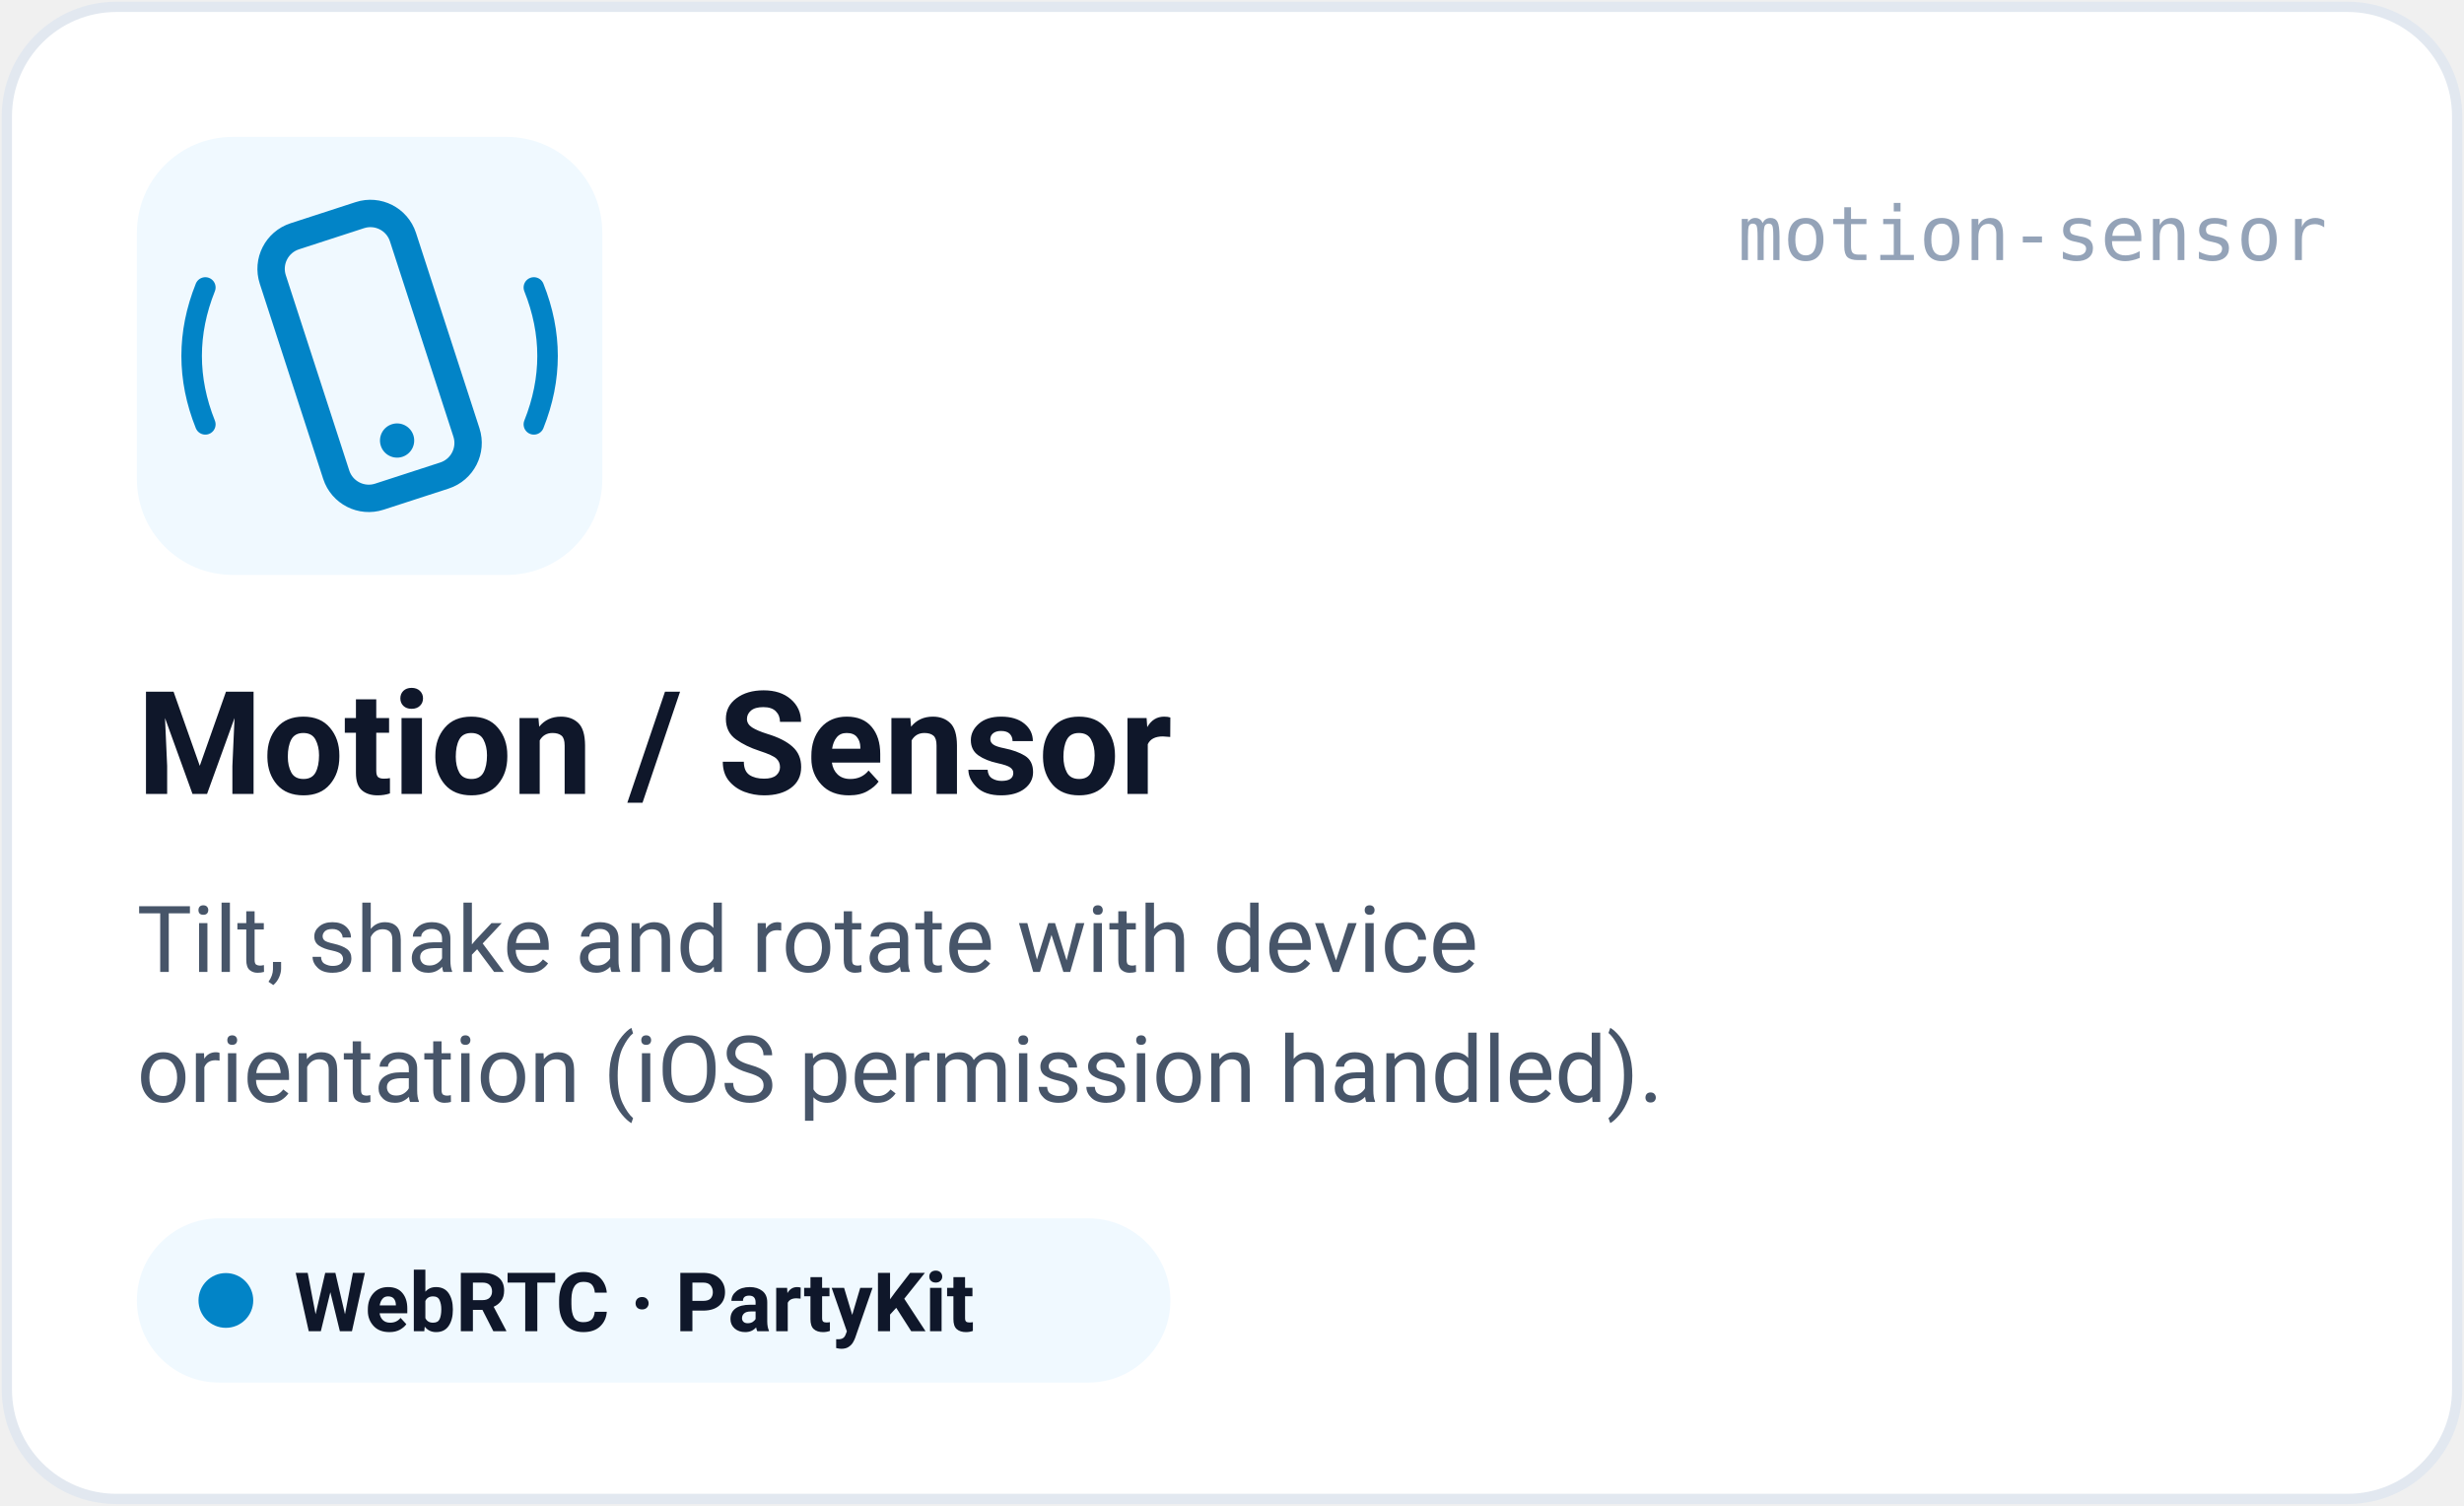
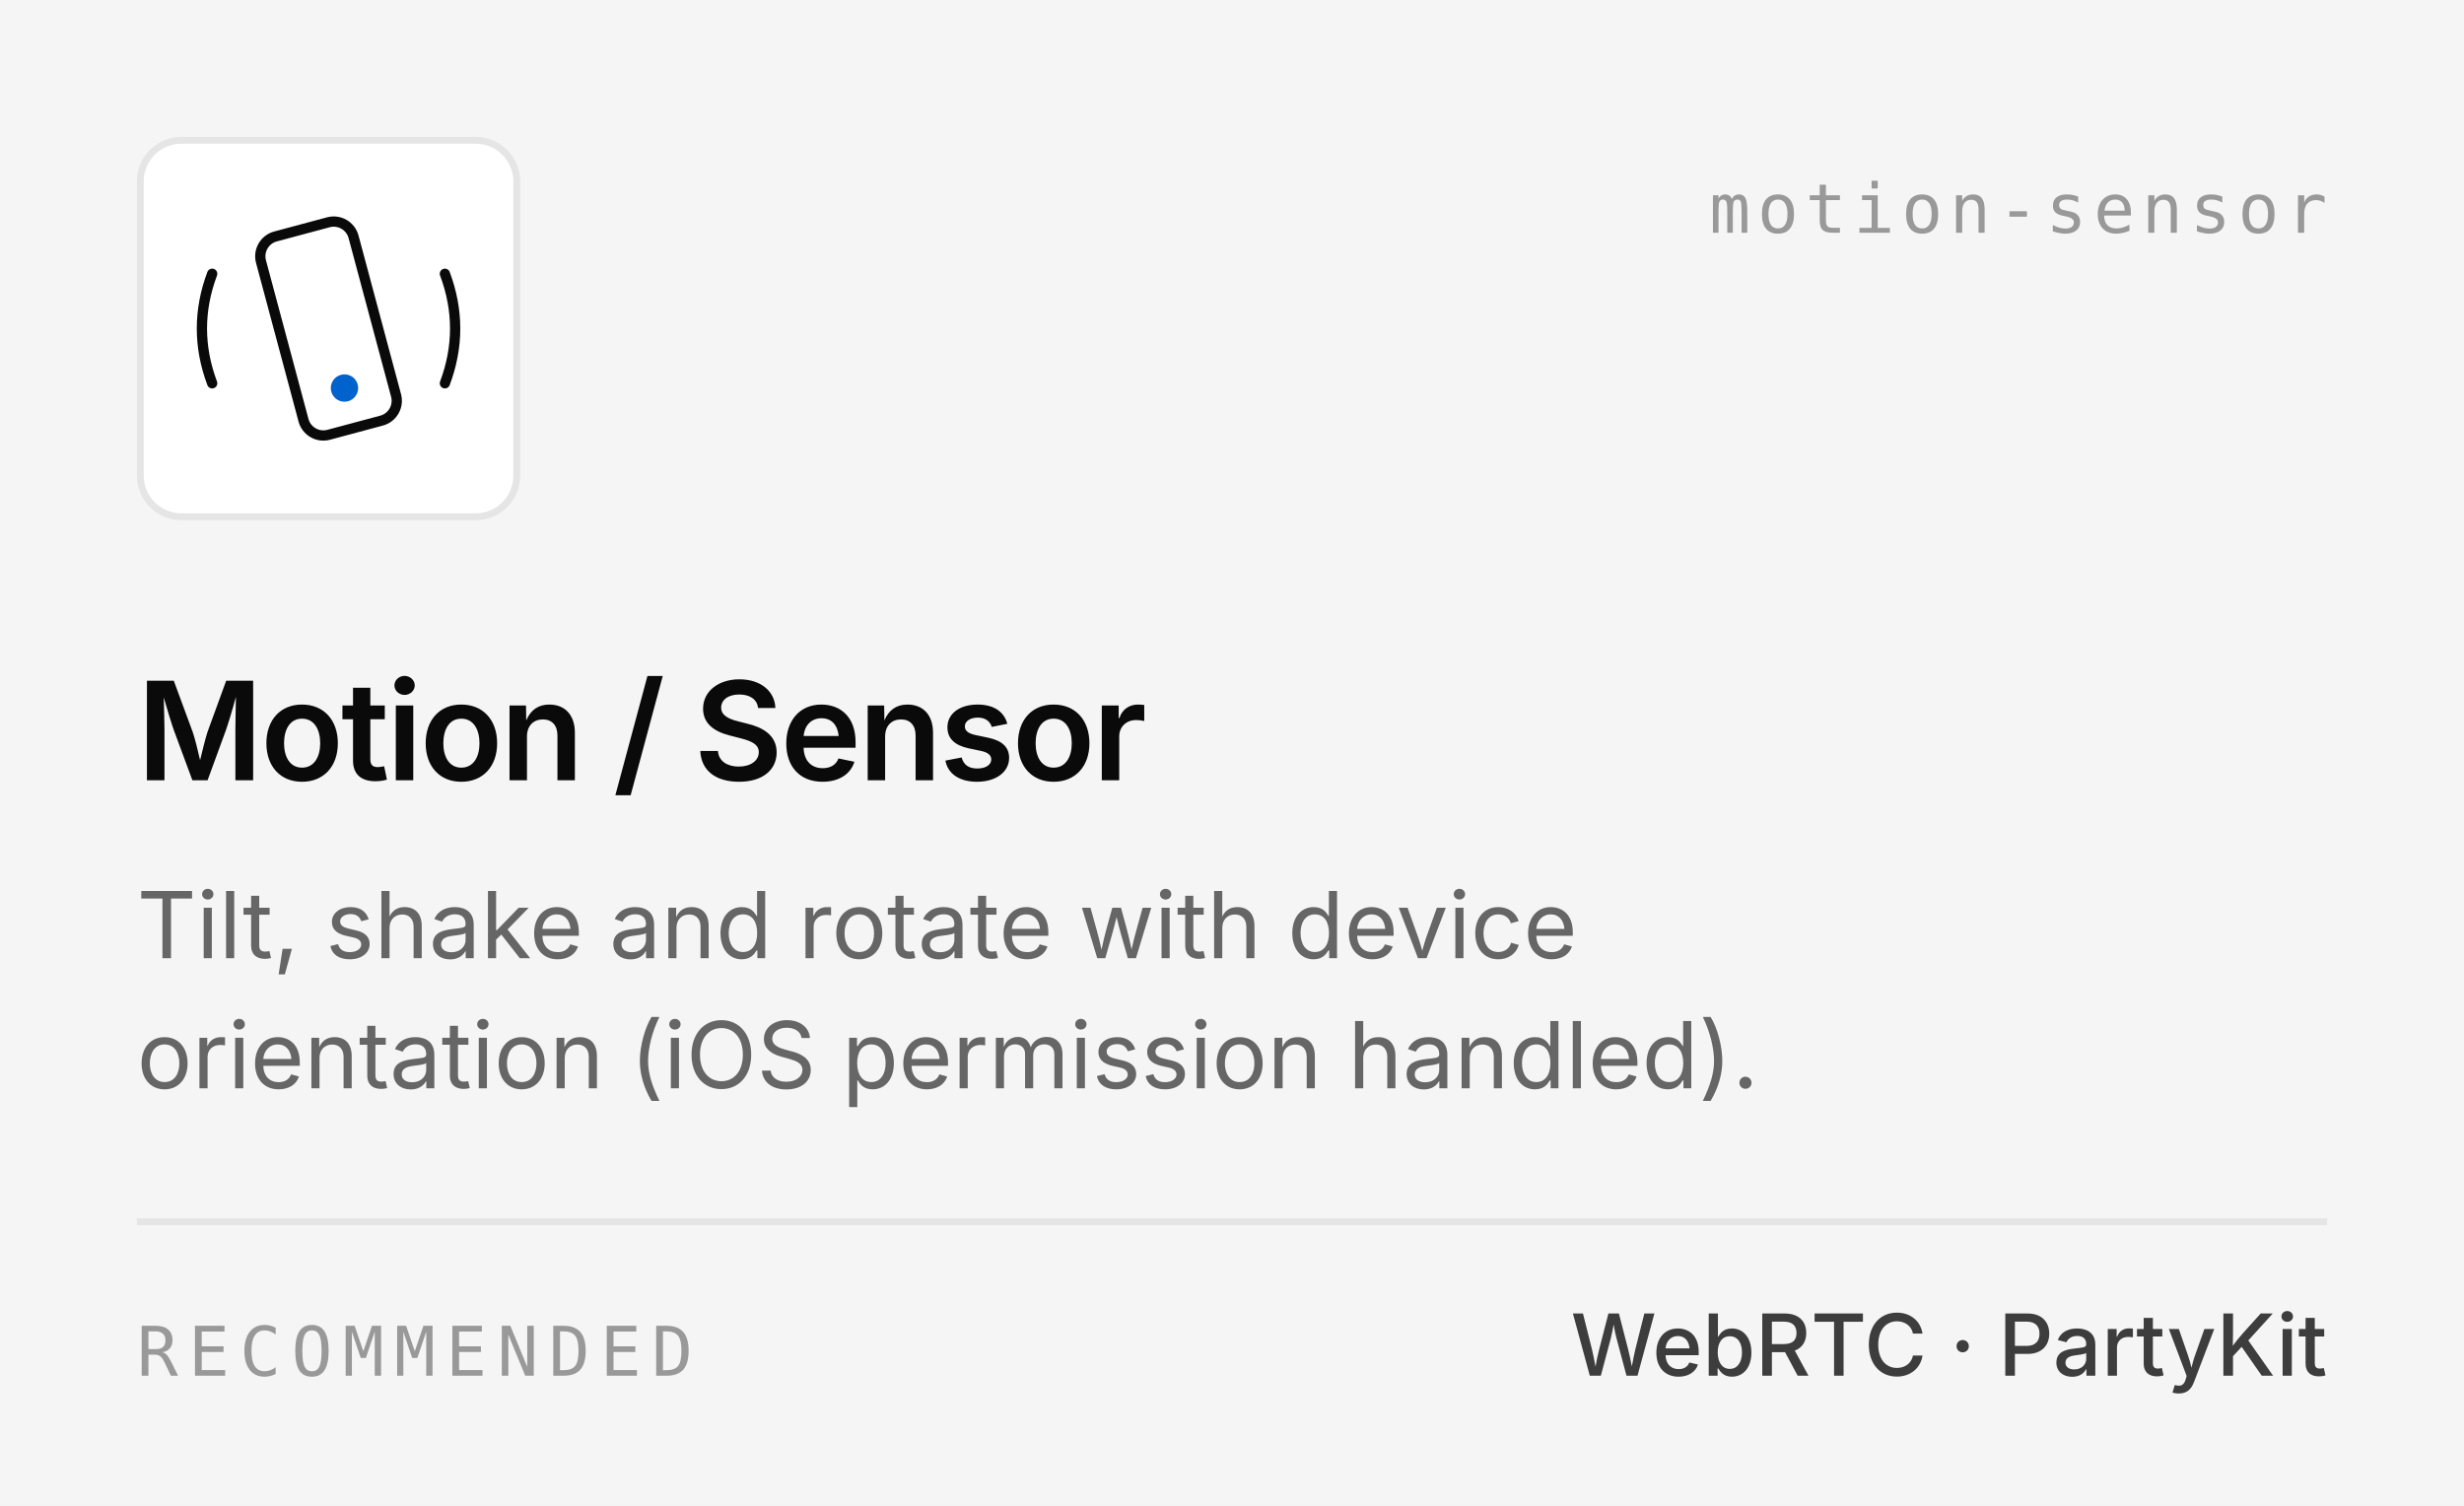
<svg xmlns="http://www.w3.org/2000/svg" viewBox="0 0 360 220" width="360" height="220" role="img" aria-labelledby="title desc">
  <style>
-     .bg{fill:#ffffff}.edge{stroke:#e2e8f0}.ink{fill:#0f172a}.muted{fill:#475569}.faint{fill:#94a3b8}
-     .tint{fill:#f0f9ff}.acc{fill:#0284c7}.acc-s{stroke:#0284c7}.chip{fill:#f0f9ff}
-     text{font-family:-apple-system,BlinkMacSystemFont,"Segoe UI",Roboto,"Helvetica Neue",Arial,"Hiragino Sans","Noto Sans JP",sans-serif}
-     .mono{font-family:ui-monospace,SFMono-Regular,Menlo,Consolas,monospace}
+     .bg{fill:#f5f5f5}.surface{fill:#ffffff}.hair{stroke:#e5e5e5}.strong{stroke:#cfcfcf}
+     .ink{fill:#0a0a0a}.ink-s{stroke:#0a0a0a}.ink2{fill:#3d3d3d}.muted{fill:#666666}.faint{fill:#999999}
+     .acc{fill:#0062cc}.acc-s{stroke:#0062cc}
+     text{font-family:"Outfit",-apple-system,BlinkMacSystemFont,"Segoe UI","Hiragino Sans","Noto Sans JP",sans-serif}
+     .mono{font-family:ui-monospace,SFMono-Regular,Menlo,monospace}
    @media (prefers-color-scheme: dark){
-       .bg{fill:#131a2e}.edge{stroke:#26304a}.ink{fill:#e2e8f0}.muted{fill:#a3b0c5}.faint{fill:#64748b}
-       .tint{fill:#0b2233}.acc{fill:#38bdf8}.acc-s{stroke:#38bdf8}.chip{fill:#0b2233}
+       .bg{fill:#141414}.surface{fill:#111111}.hair{stroke:#262626}.strong{stroke:#3a3a3a}
+       .ink{fill:#f2f2f2}.ink-s{stroke:#f2f2f2}.ink2{fill:#d4d4d4}.muted{fill:#a3a3a3}.faint{fill:#6b6b6b}
+       .acc{fill:#3b9cff}.acc-s{stroke:#3b9cff}
    }
  </style>
-   <rect class="bg edge" x="1" y="1" width="358" height="218" rx="16" stroke-width="1.5" />
-   <rect class="tint" x="20" y="20" width="68" height="64" rx="14" />
+   <rect class="bg" x="0" y="0" width="360" height="220" rx="0" />
+   <rect class="surface hair" x="20.5" y="20.5" width="55" height="55" rx="6" stroke-width="1" />
  <g transform="translate(20 20)">
-     <g transform="rotate(-18 34 32)">
-       <rect x="24" y="12" width="20" height="40" rx="5" fill="none" class="acc-s" stroke-width="4" />
-       <circle cx="34" cy="45" r="2.5" class="acc" />
+     <g transform="rotate(-15 28 28)">
+       <rect class="ink-s" x="21" y="13" width="14" height="30" rx="3" fill="none" stroke-width="1.5" />
+       <circle class="acc" cx="28" cy="37" r="2" />
    </g>
-     <g fill="none" class="acc-s" stroke-width="3" stroke-linecap="round">
-       <path d="M10 22 Q 6 32 10 42" />
-       <path d="M58 22 Q 62 32 58 42" />
+     <g class="ink-s" fill="none" stroke-width="1.5" stroke-linecap="round">
+       <path d="M11 20 Q 8 28 11 36" />
+       <path d="M45 20 Q 48 28 45 36" />
    </g>
  </g>
-   <text class="faint mono" x="340" y="38" font-size="11" text-anchor="end">motion-sensor</text>
-   <text class="ink" x="20" y="116" font-size="21" font-weight="700">Motion / Sensor</text>
-   <text class="muted" x="20" y="142" font-size="13.5">Tilt, shake and rotate with device</text>
-   <text class="muted" x="20" y="161" font-size="13.5">orientation (iOS permission handled).</text>
-   <rect class="chip" x="20" y="178" width="151" height="24" rx="12" />
-   <circle class="acc" cx="33" cy="190" r="4" />
-   <text class="ink" x="43" y="194.5" font-size="12" font-weight="600">WebRTC · PartyKit</text>
+   <text class="faint mono" x="340" y="34" font-size="10" letter-spacing="1" text-anchor="end">motion-sensor</text>
+   <text class="ink" x="20" y="114" font-size="20" font-weight="600" letter-spacing="-0.4">Motion / Sensor</text>
+   <text class="muted" x="20" y="140" font-size="13.5">Tilt, shake and rotate with device</text>
+   <text class="muted" x="20" y="159" font-size="13.5">orientation (iOS permission handled).</text>
+   <path class="hair" d="M20 178.5 H340" stroke-width="1" />
+   <text class="faint mono" x="20" y="201" font-size="10" letter-spacing="1.5">RECOMMENDED</text>
+   <text class="ink2" x="340" y="201" font-size="12.5" font-weight="500" text-anchor="end">WebRTC · PartyKit</text>
</svg>
